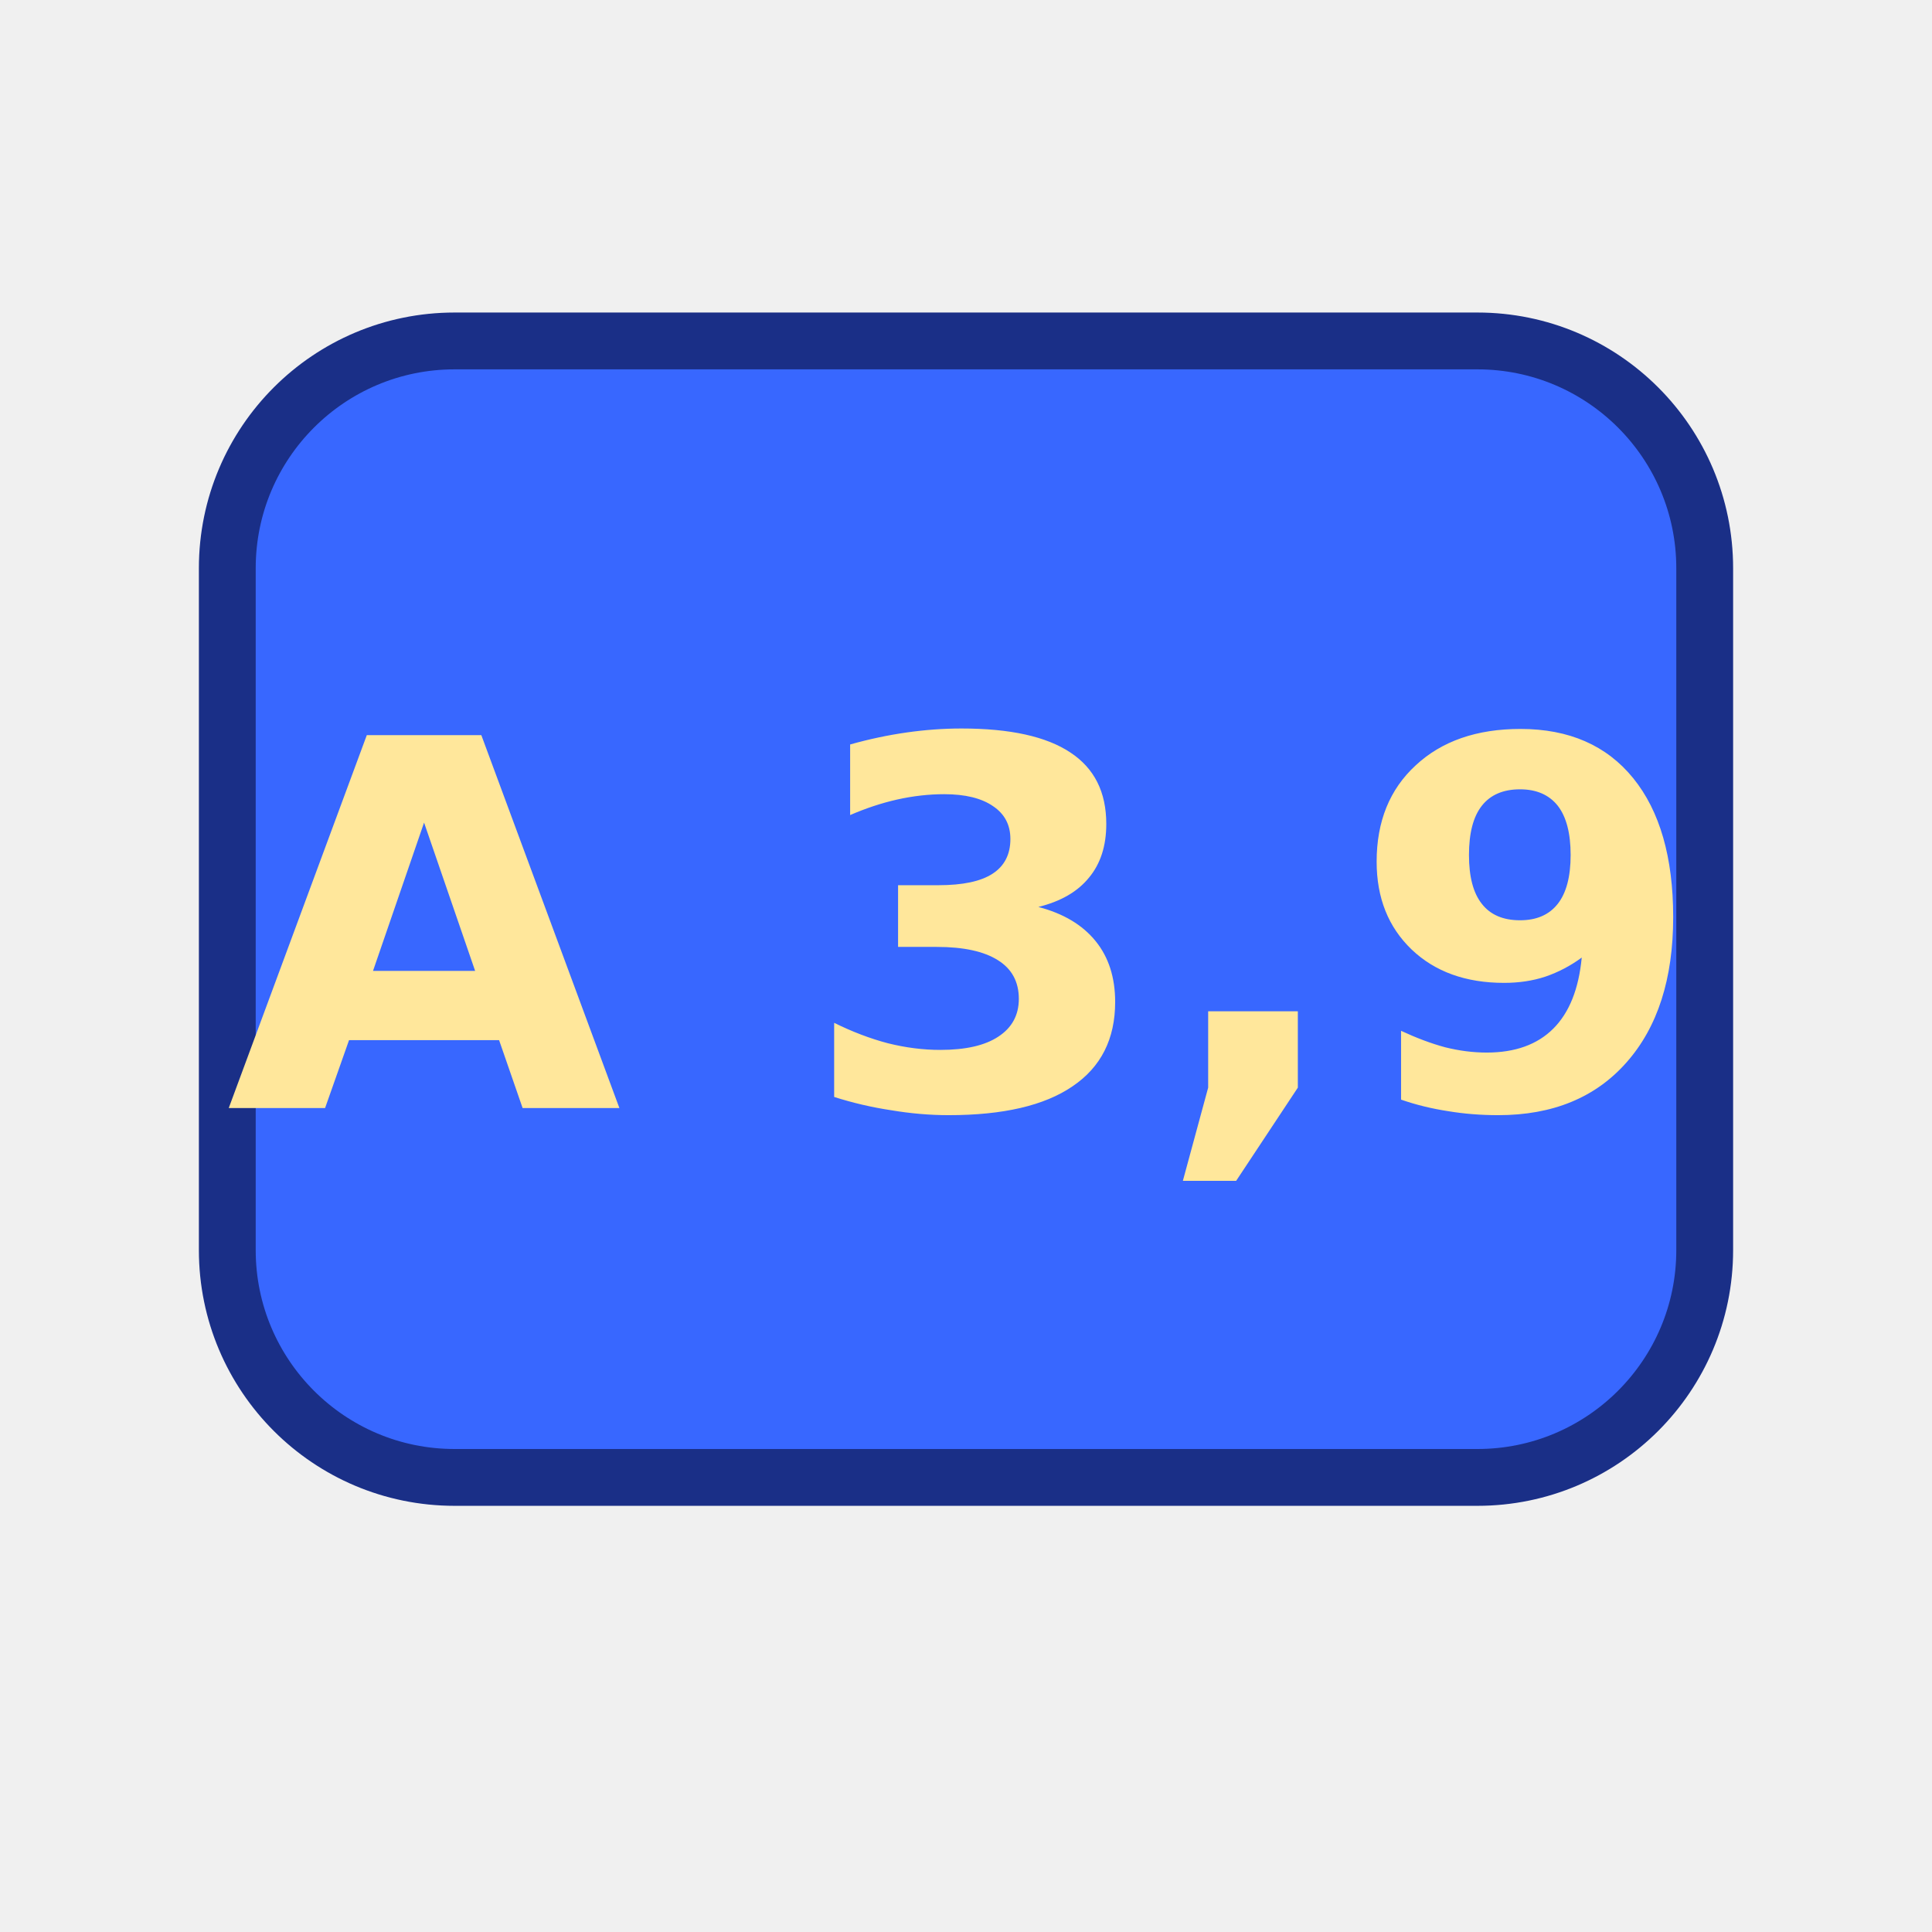
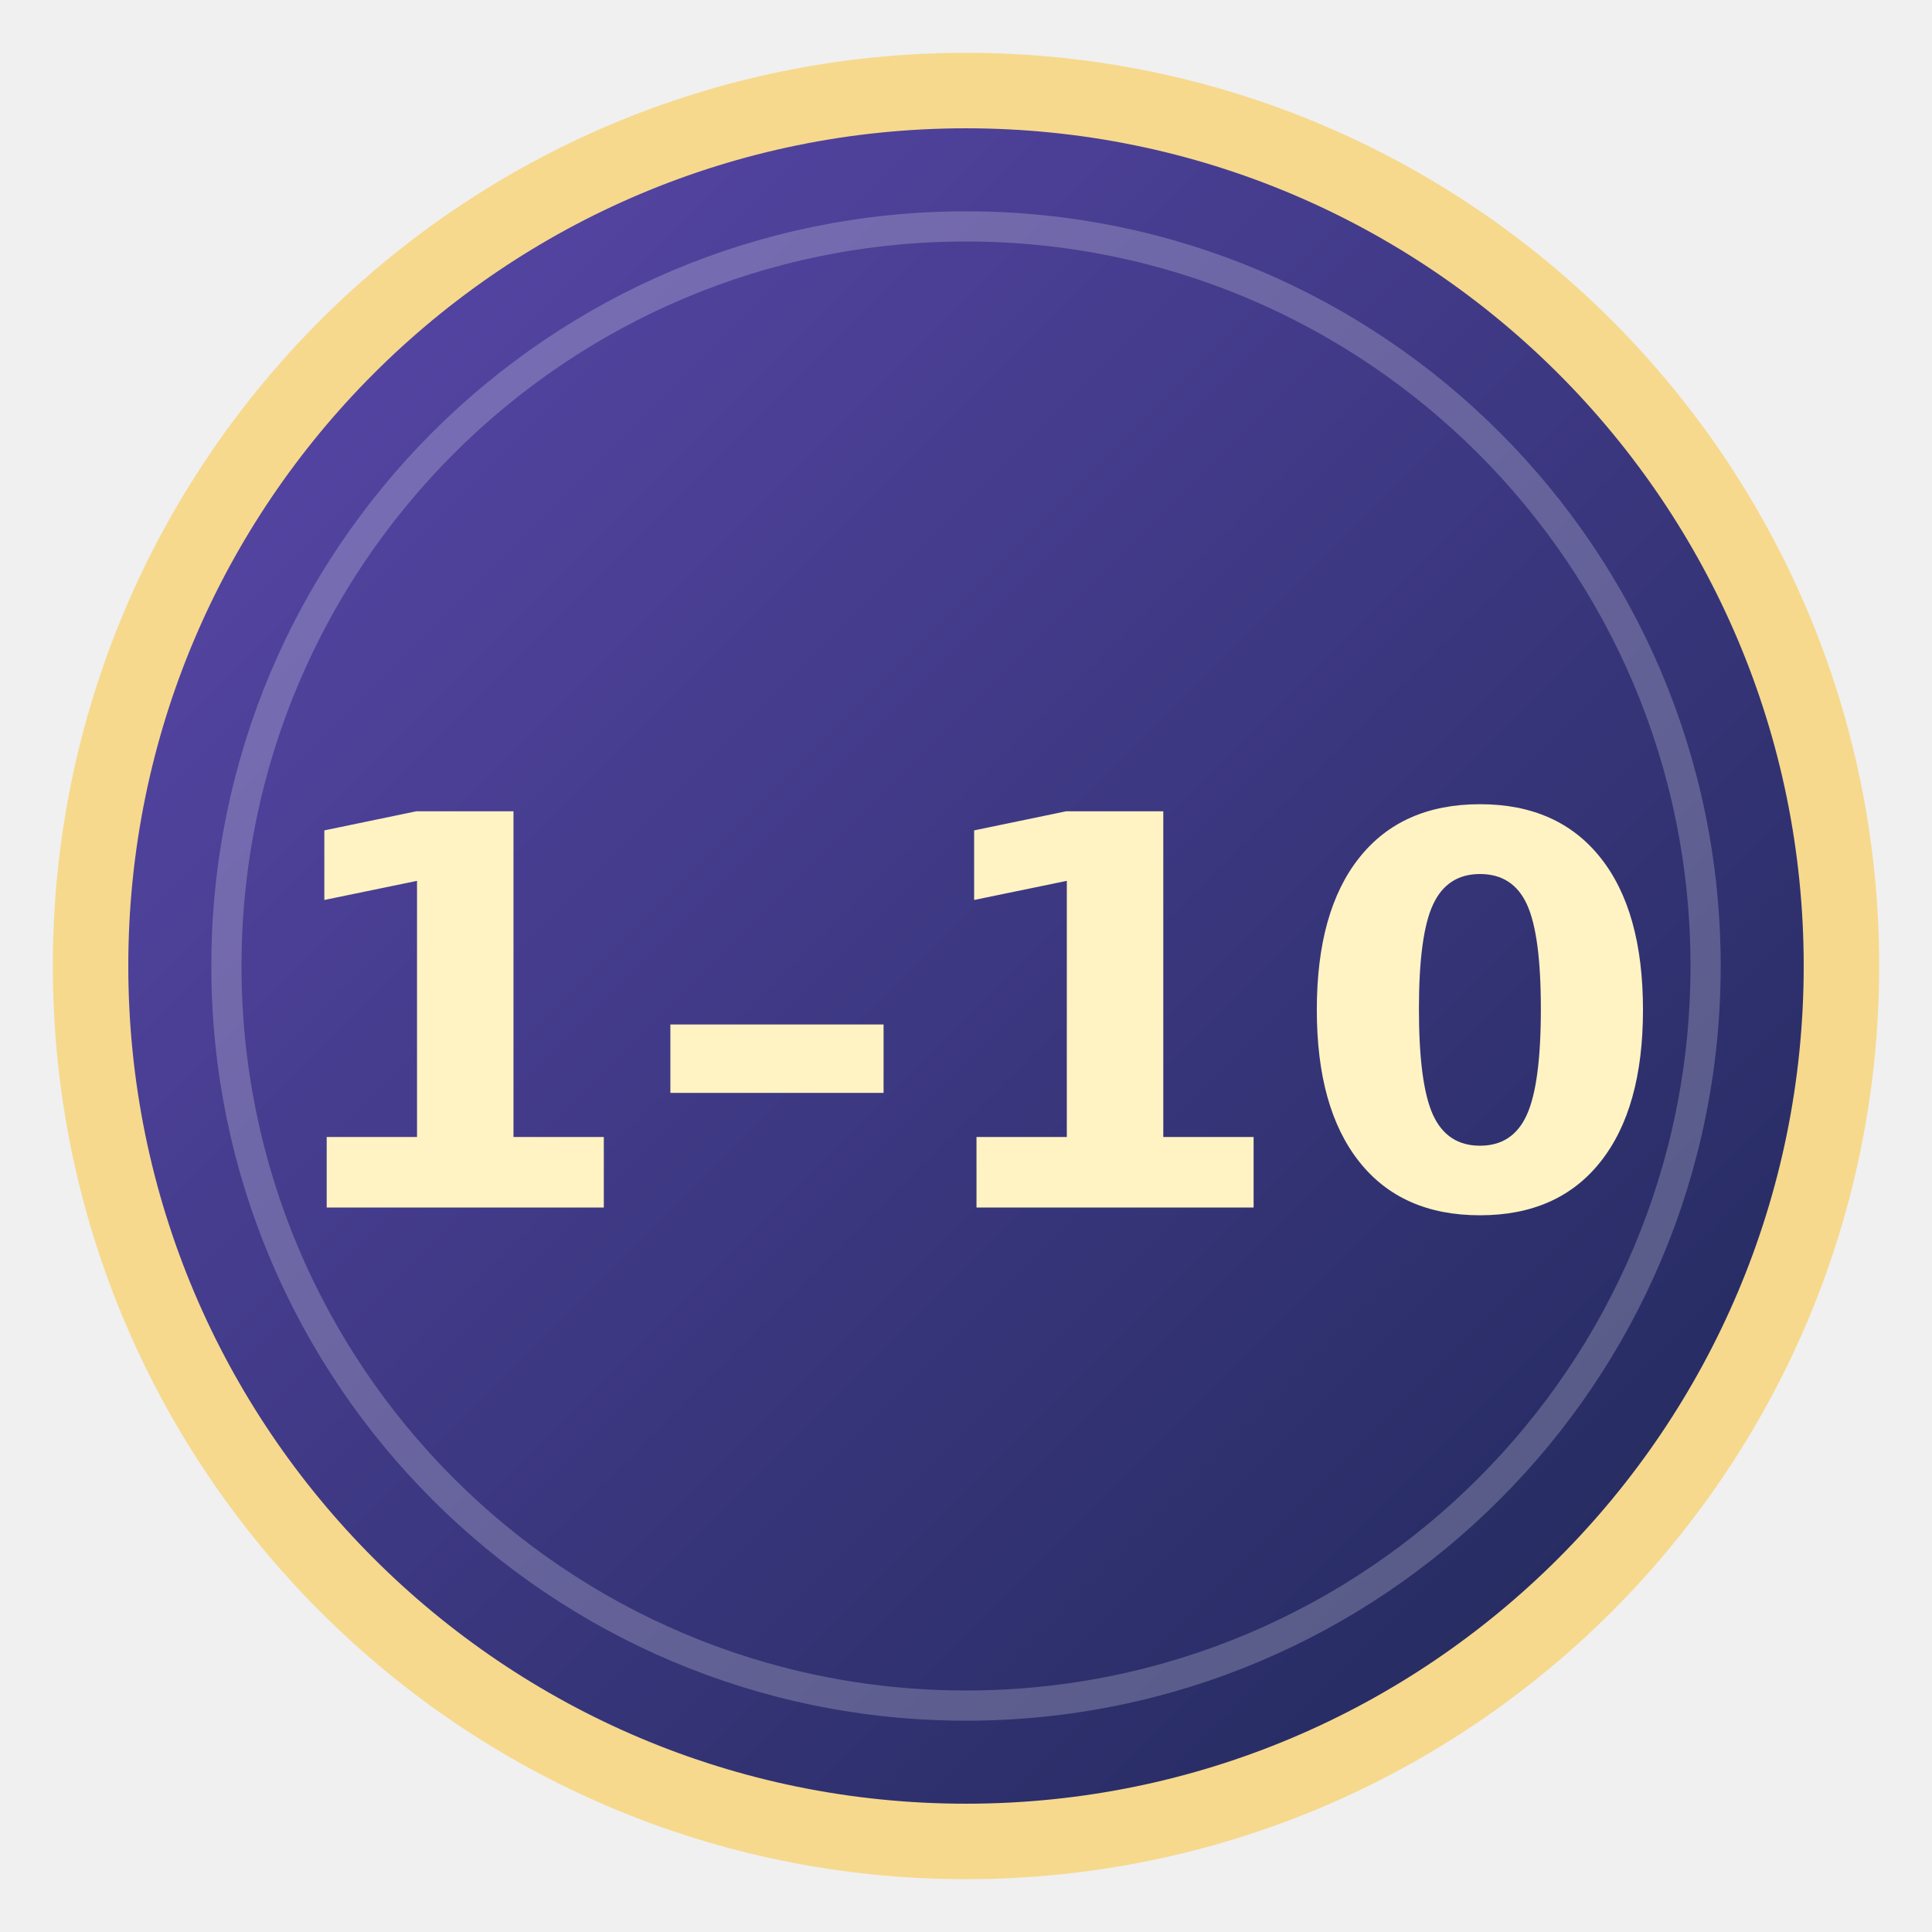
- <svg xmlns="http://www.w3.org/2000/svg" width="128" height="128" viewBox="0 0 68 68">
-   <rect x="8" y="12" width="52" height="40" rx="8" fill="#3867ff" stroke="#1a2f87" stroke-width="2" />
-   <text x="34" y="39" text-anchor="middle" font-family="DejaVu Sans, Arial" font-size="18" font-weight="700" fill="#ffe79b">A 3,9</text>
+ <svg xmlns="http://www.w3.org/2000/svg" width="128" height="128" viewBox="0 0 128 128">
+   <defs>
+     <linearGradient id="iconBG" x1="0" y1="0" x2="1" y2="1">
+       <stop stop-color="#5d49af" />
+       <stop offset="1" stop-color="#1d2755" />
+     </linearGradient>
+   </defs>
+   <circle cx="64" cy="64" r="58" fill="url(#iconBG)" stroke="#f6d98d" stroke-width="5" />
+   <circle cx="64" cy="64" r="49" fill="none" stroke="#ffffff" stroke-width="2" opacity=".22" />
+   <text x="64" y="80" font-family="DejaVu Sans,Arial,sans-serif" font-weight="900" font-size="36" fill="#fff3c3" text-anchor="middle">1–10</text>
</svg>
